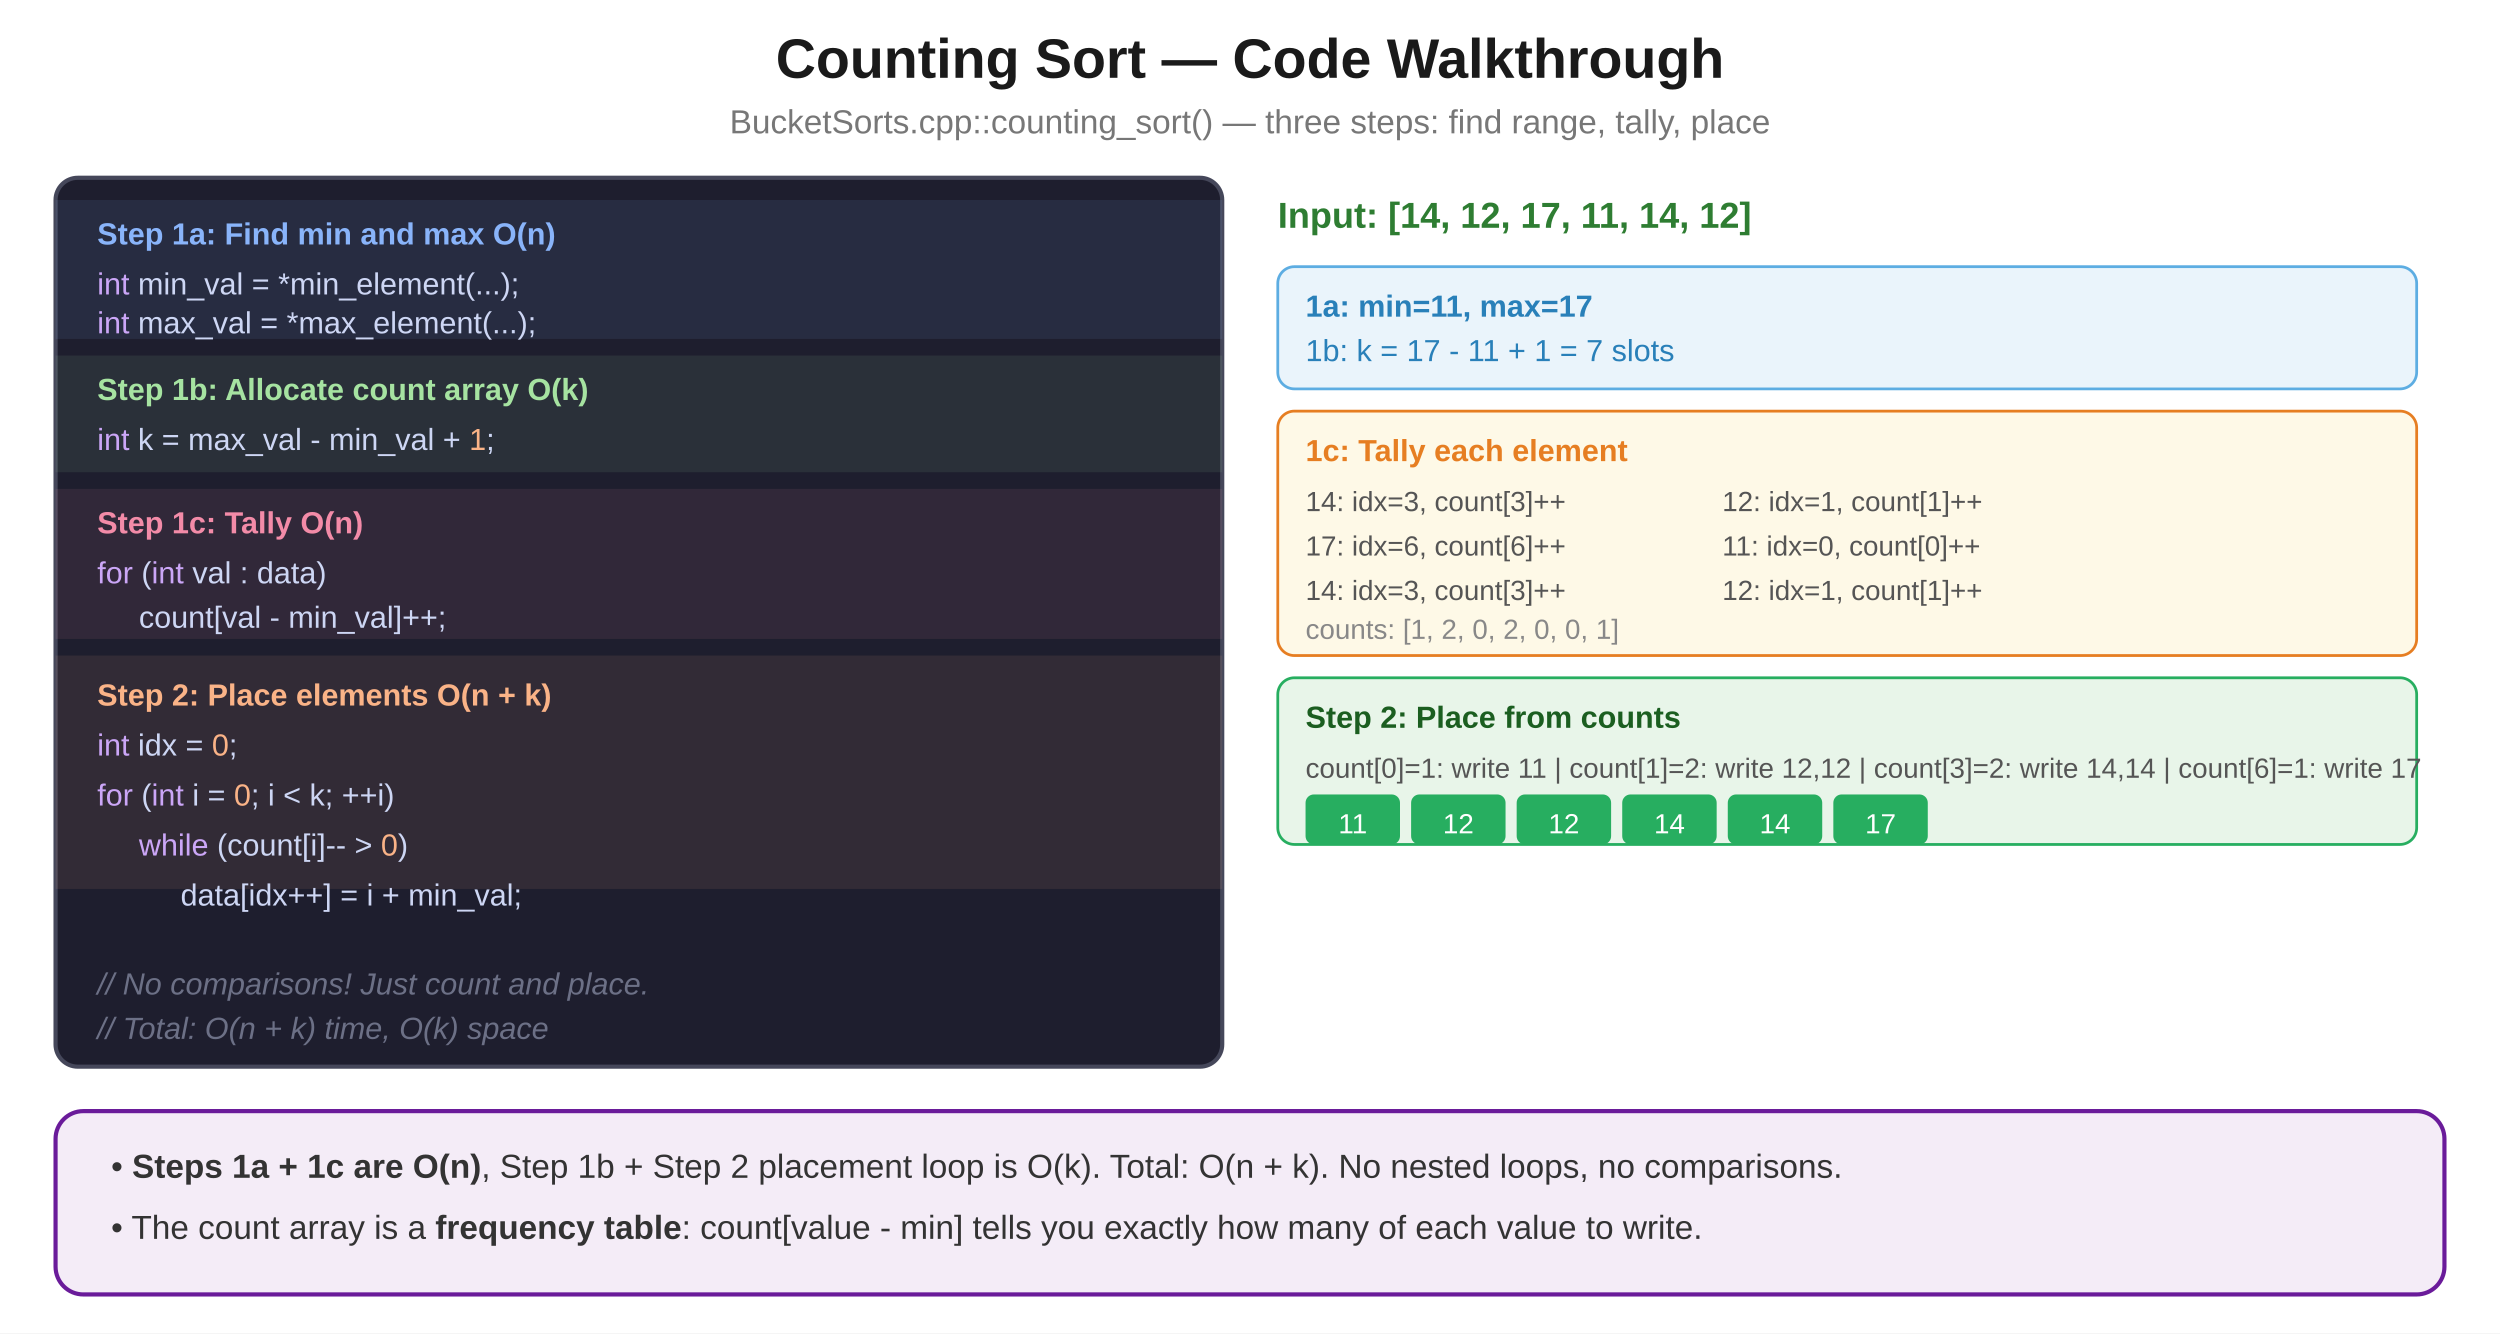
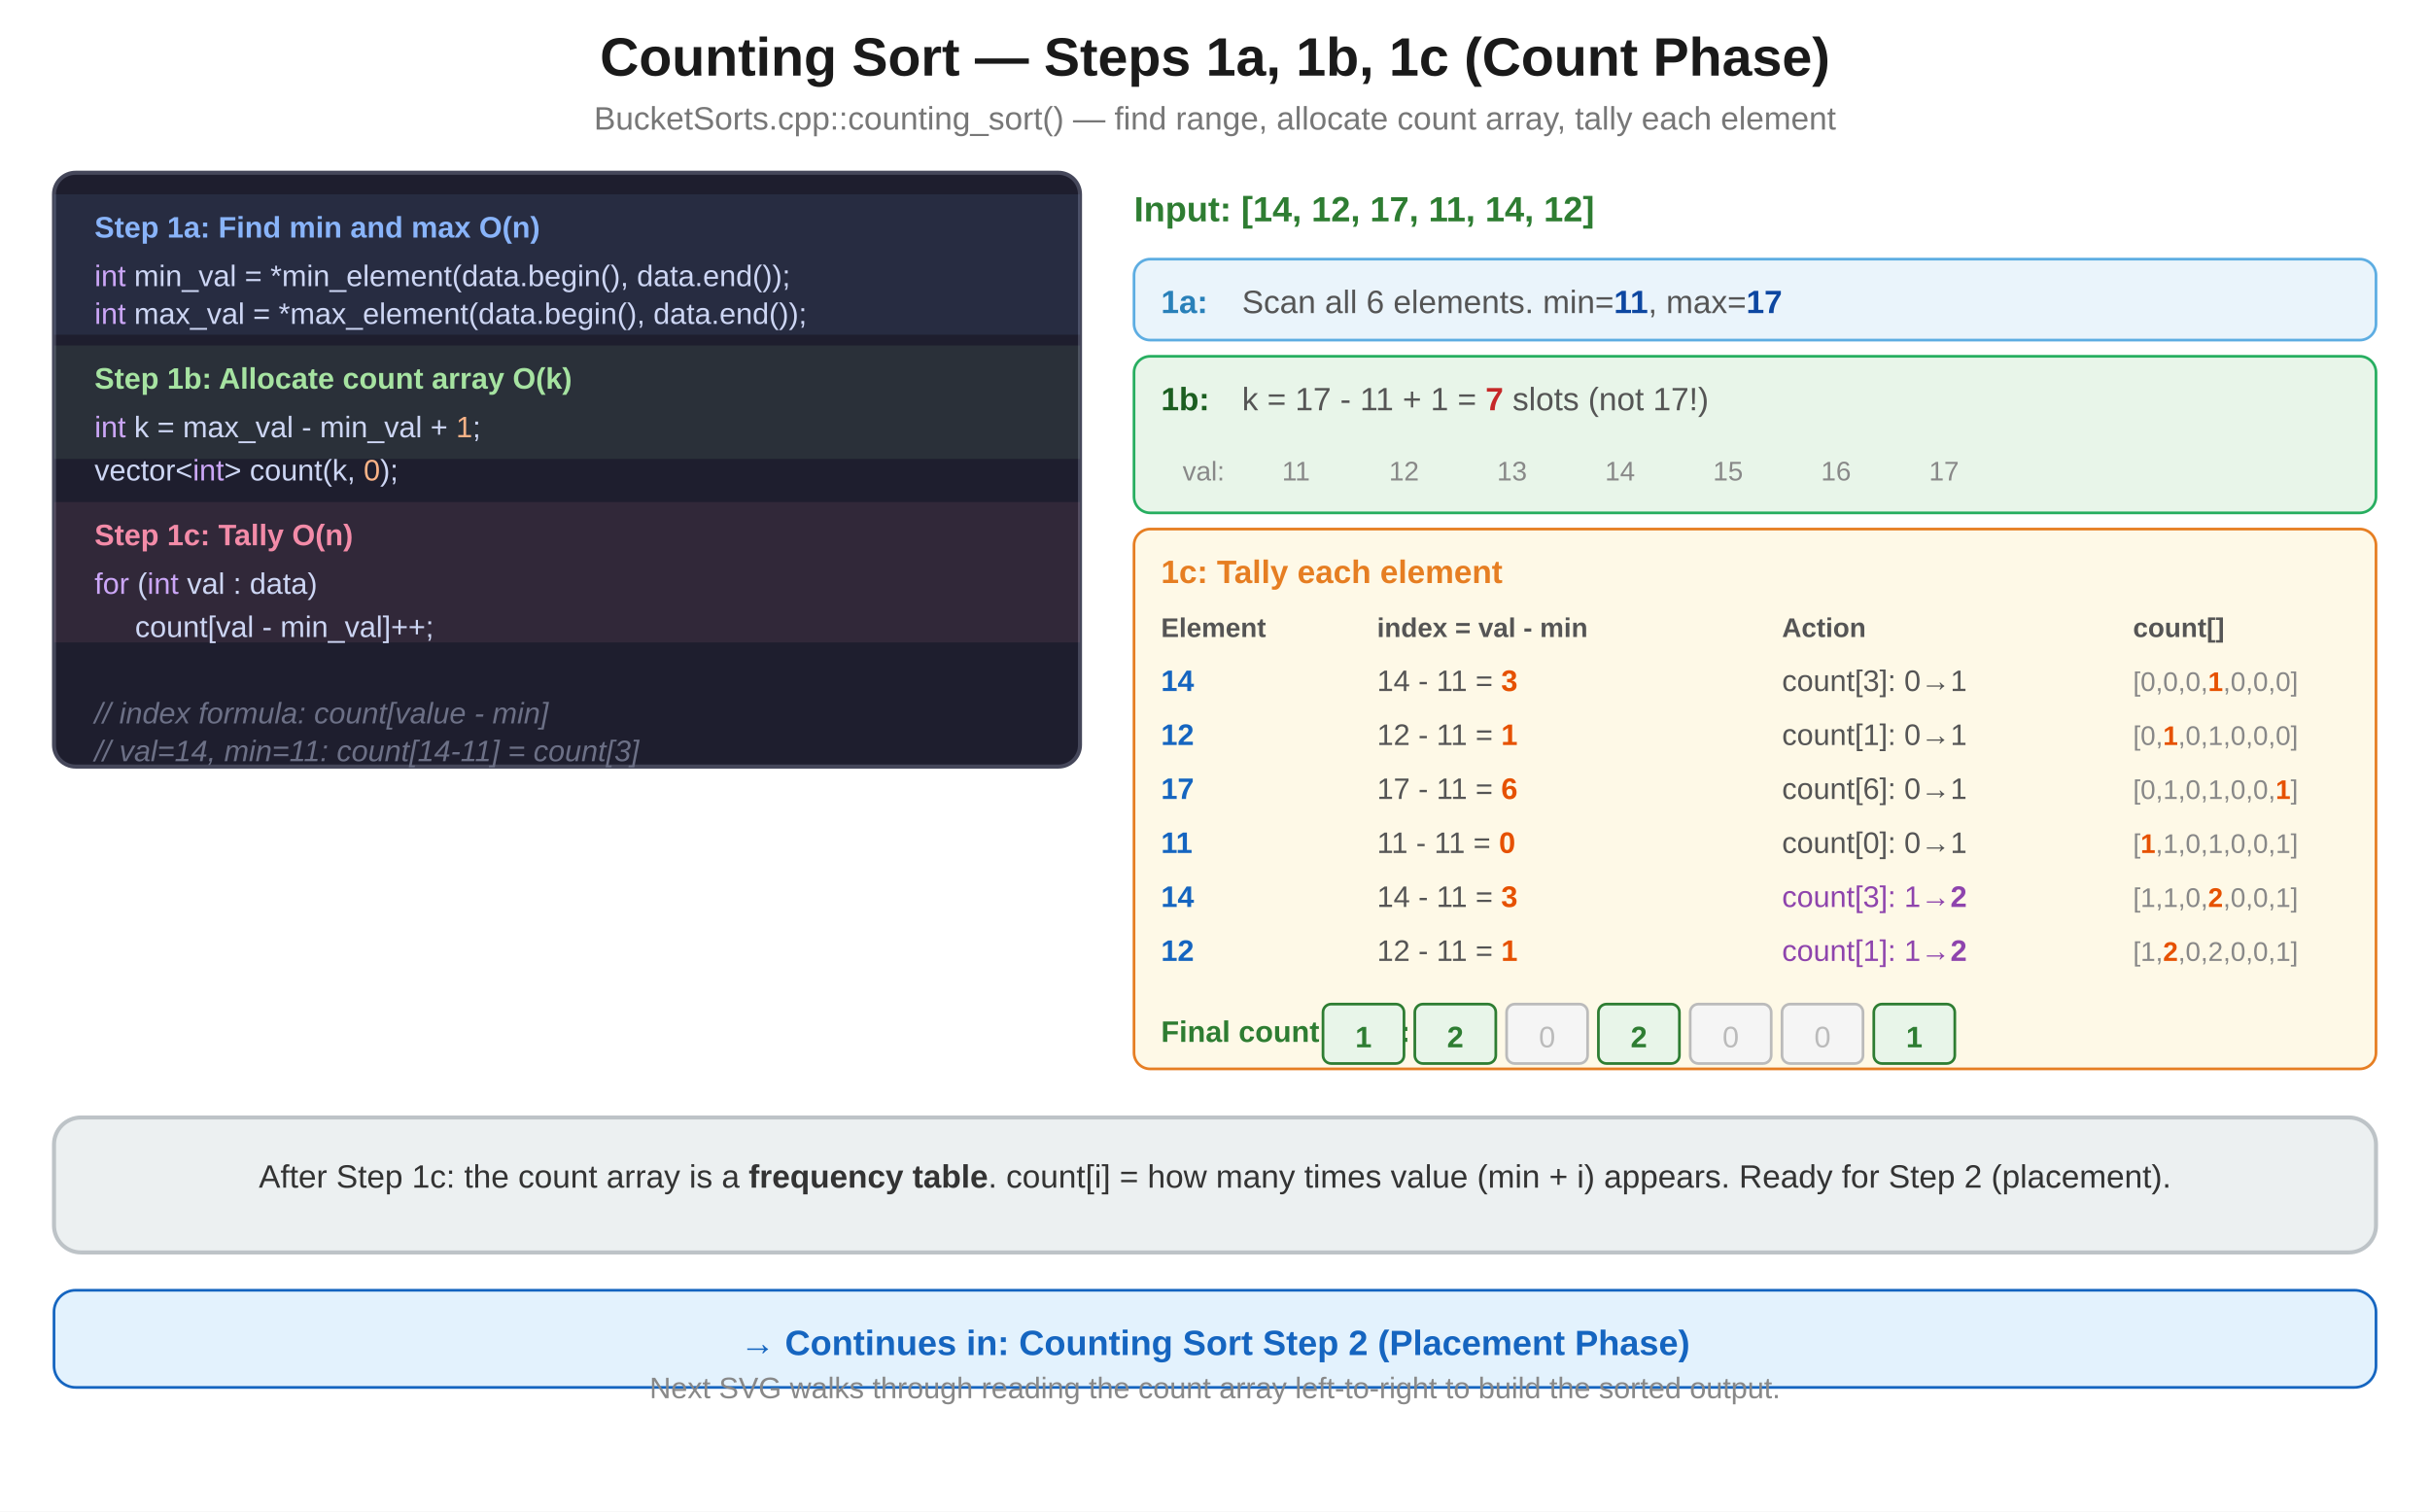
- <svg xmlns="http://www.w3.org/2000/svg" viewBox="0 0 900 480" font-family="'Segoe UI', Arial, sans-serif">
+ <svg xmlns="http://www.w3.org/2000/svg" viewBox="0 0 900 560" font-family="'Segoe UI', Arial, sans-serif">
  <rect width="100%" height="100%" fill="white" />
-   <text x="450" y="28" text-anchor="middle" fill="#1a1a1a" font-size="20" font-weight="bold">Counting Sort — Code Walkthrough</text>
-   <text x="450" y="48" text-anchor="middle" fill="#777" font-size="12">BucketSorts.cpp::counting_sort() — three steps: find range, tally, place</text>
-   <rect x="20" y="64" width="420" height="320" rx="8" fill="#1e1e2e" stroke="#45475a" stroke-width="1.5" />
-   <rect x="20" y="72" width="420" height="50" fill="#89b4fa18" />
+   <text x="450" y="28" text-anchor="middle" fill="#1a1a1a" font-size="20" font-weight="bold">Counting Sort — Steps 1a, 1b, 1c (Count Phase)</text>
+   <text x="450" y="48" text-anchor="middle" fill="#777" font-size="12">BucketSorts.cpp::counting_sort() — find range, allocate count array, tally each element</text>
+   <rect x="20" y="64" width="380" height="220" rx="8" fill="#1e1e2e" stroke="#45475a" stroke-width="1.5" />
+   <rect x="20" y="72" width="380" height="52" fill="#89b4fa18" />
  <text x="35" y="88" fill="#89b4fa" font-size="11" font-weight="bold">Step 1a: Find min and max O(n)</text>
  <text x="35" y="106" fill="#cdd6f4" font-size="11">
-     <tspan fill="#cba6f7">int</tspan> min_val = *min_element(...);</text>
+     <tspan fill="#cba6f7">int</tspan> min_val = *min_element(data.begin(), data.end());</text>
  <text x="35" y="120" fill="#cdd6f4" font-size="11">
-     <tspan fill="#cba6f7">int</tspan> max_val = *max_element(...);</text>
-   <rect x="20" y="128" width="420" height="42" fill="#a6e3a118" />
+     <tspan fill="#cba6f7">int</tspan> max_val = *max_element(data.begin(), data.end());</text>
+   <rect x="20" y="128" width="380" height="42" fill="#a6e3a118" />
  <text x="35" y="144" fill="#a6e3a1" font-size="11" font-weight="bold">Step 1b: Allocate count array O(k)</text>
  <text x="35" y="162" fill="#cdd6f4" font-size="11">
    <tspan fill="#cba6f7">int</tspan> k = max_val - min_val + <tspan fill="#fab387">1</tspan>;</text>
-   <rect x="20" y="176" width="420" height="54" fill="#f38ba818" />
-   <text x="35" y="192" fill="#f38ba8" font-size="11" font-weight="bold">Step 1c: Tally O(n)</text>
-   <text x="35" y="210" fill="#cdd6f4" font-size="11">
+   <text x="35" y="178" fill="#cdd6f4" font-size="11">vector&lt;<tspan fill="#cba6f7">int</tspan>&gt; count(k, <tspan fill="#fab387">0</tspan>);</text>
+   <rect x="20" y="186" width="380" height="52" fill="#f38ba818" />
+   <text x="35" y="202" fill="#f38ba8" font-size="11" font-weight="bold">Step 1c: Tally O(n)</text>
+   <text x="35" y="220" fill="#cdd6f4" font-size="11">
    <tspan fill="#cba6f7">for</tspan> (<tspan fill="#cba6f7">int</tspan> val : data)</text>
-   <text x="50" y="226" fill="#cdd6f4" font-size="11">count[val - min_val]++;</text>
-   <rect x="20" y="236" width="420" height="84" fill="#fab38718" />
-   <text x="35" y="254" fill="#fab387" font-size="11" font-weight="bold">Step 2: Place elements O(n + k)</text>
-   <text x="35" y="272" fill="#cdd6f4" font-size="11">
-     <tspan fill="#cba6f7">int</tspan> idx = <tspan fill="#fab387">0</tspan>;</text>
-   <text x="35" y="290" fill="#cdd6f4" font-size="11">
-     <tspan fill="#cba6f7">for</tspan> (<tspan fill="#cba6f7">int</tspan> i = <tspan fill="#fab387">0</tspan>; i &lt; k; ++i)</text>
-   <text x="50" y="308" fill="#cdd6f4" font-size="11">
-     <tspan fill="#cba6f7">while</tspan> (count[i]-- &gt; <tspan fill="#fab387">0</tspan>)</text>
-   <text x="65" y="326" fill="#cdd6f4" font-size="11">data[idx++] = i + min_val;</text>
-   <text x="35" y="358" fill="#6c7086" font-size="11" font-style="italic">// No comparisons! Just count and place.</text>
-   <text x="35" y="374" fill="#6c7086" font-size="11" font-style="italic">// Total: O(n + k) time, O(k) space</text>
-   <text x="460" y="82" fill="#2e7d32" font-size="13" font-weight="bold">Input: [14, 12, 17, 11, 14, 12]</text>
-   <rect x="460" y="96" width="410" height="44" rx="6" fill="#eaf4fb" stroke="#5dade2" stroke-width="1" />
-   <text x="470" y="114" fill="#2980b9" font-size="11" font-weight="bold">1a: min=11, max=17</text>
-   <text x="470" y="130" fill="#2980b9" font-size="11">1b: k = 17 - 11 + 1 = 7 slots</text>
-   <rect x="460" y="148" width="410" height="88" rx="6" fill="#fef9e7" stroke="#e67e22" stroke-width="1" />
-   <text x="470" y="166" fill="#e67e22" font-size="11" font-weight="bold">1c: Tally each element</text>
-   <text x="470" y="184" fill="#555" font-size="10">14: idx=3, count[3]++</text>
-   <text x="620" y="184" fill="#555" font-size="10">12: idx=1, count[1]++</text>
-   <text x="470" y="200" fill="#555" font-size="10">17: idx=6, count[6]++</text>
-   <text x="620" y="200" fill="#555" font-size="10">11: idx=0, count[0]++</text>
-   <text x="470" y="216" fill="#555" font-size="10">14: idx=3, count[3]++</text>
-   <text x="620" y="216" fill="#555" font-size="10">12: idx=1, count[1]++</text>
-   <text x="470" y="230" fill="#888" font-size="10">counts: [1, 2, 0, 2, 0, 0, 1]</text>
-   <rect x="460" y="244" width="410" height="60" rx="6" fill="#e8f5e9" stroke="#27ae60" stroke-width="1" />
-   <text x="470" y="262" fill="#1b5e20" font-size="11" font-weight="bold">Step 2: Place from counts</text>
-   <text x="470" y="280" fill="#555" font-size="10">count[0]=1: write 11 | count[1]=2: write 12,12 | count[3]=2: write 14,14 | count[6]=1: write 17</text>
-   <rect x="470" y="286" width="34" height="18" rx="3" fill="#27ae60" />
-   <text x="487" y="300" text-anchor="middle" fill="#fff" font-size="10">11</text>
-   <rect x="508" y="286" width="34" height="18" rx="3" fill="#27ae60" />
-   <text x="525" y="300" text-anchor="middle" fill="#fff" font-size="10">12</text>
-   <rect x="546" y="286" width="34" height="18" rx="3" fill="#27ae60" />
-   <text x="563" y="300" text-anchor="middle" fill="#fff" font-size="10">12</text>
-   <rect x="584" y="286" width="34" height="18" rx="3" fill="#27ae60" />
-   <text x="601" y="300" text-anchor="middle" fill="#fff" font-size="10">14</text>
-   <rect x="622" y="286" width="34" height="18" rx="3" fill="#27ae60" />
-   <text x="639" y="300" text-anchor="middle" fill="#fff" font-size="10">14</text>
-   <rect x="660" y="286" width="34" height="18" rx="3" fill="#27ae60" />
-   <text x="677" y="300" text-anchor="middle" fill="#fff" font-size="10">17</text>
-   <rect x="20" y="400" width="860" height="66" rx="10" fill="#f4ecf7" stroke="#6a1b9a" stroke-width="1.5" />
-   <text x="40" y="424" fill="#333" font-size="12">• <tspan font-weight="bold">Steps 1a + 1c are O(n)</tspan>, Step 1b + Step 2 placement loop is O(k). Total: O(n + k). No nested loops, no comparisons.</text>
-   <text x="40" y="446" fill="#333" font-size="12">• The count array is a <tspan font-weight="bold">frequency table</tspan>: count[value - min] tells you exactly how many of each value to write.</text>
+   <text x="50" y="236" fill="#cdd6f4" font-size="11">count[val - min_val]++;</text>
+   <text x="35" y="268" fill="#6c7086" font-size="11" font-style="italic">// index formula: count[value - min]</text>
+   <text x="35" y="282" fill="#6c7086" font-size="11" font-style="italic">// val=14, min=11: count[14-11] = count[3]</text>
+   <text x="420" y="82" fill="#2e7d32" font-size="13" font-weight="bold">Input: [14, 12, 17, 11, 14, 12]</text>
+   <rect x="420" y="96" width="460" height="30" rx="6" fill="#eaf4fb" stroke="#5dade2" stroke-width="1" />
+   <text x="430" y="116" fill="#2980b9" font-size="12" font-weight="bold">1a:</text>
+   <text x="460" y="116" fill="#555" font-size="12">Scan all 6 elements. min=<tspan font-weight="bold" fill="#0d47a1">11</tspan>, max=<tspan font-weight="bold" fill="#0d47a1">17</tspan>
+   </text>
+   <rect x="420" y="132" width="460" height="58" rx="6" fill="#e8f5e9" stroke="#27ae60" stroke-width="1" />
+   <text x="430" y="152" fill="#1b5e20" font-size="12" font-weight="bold">1b:</text>
+   <text x="460" y="152" fill="#555" font-size="12">k = 17 - 11 + 1 = <tspan font-weight="bold" fill="#c62828">7</tspan> slots (not 17!)</text>
+   <text x="438" y="178" fill="#888" font-size="10">val:</text>
+   <text x="480" y="178" text-anchor="middle" fill="#888" font-size="10">11</text>
+   <text x="520" y="178" text-anchor="middle" fill="#888" font-size="10">12</text>
+   <text x="560" y="178" text-anchor="middle" fill="#888" font-size="10">13</text>
+   <text x="600" y="178" text-anchor="middle" fill="#888" font-size="10">14</text>
+   <text x="640" y="178" text-anchor="middle" fill="#888" font-size="10">15</text>
+   <text x="680" y="178" text-anchor="middle" fill="#888" font-size="10">16</text>
+   <text x="720" y="178" text-anchor="middle" fill="#888" font-size="10">17</text>
+   <rect x="420" y="196" width="460" height="200" rx="6" fill="#fef9e7" stroke="#e67e22" stroke-width="1" />
+   <text x="430" y="216" fill="#e67e22" font-size="12" font-weight="bold">1c: Tally each element</text>
+   <text x="430" y="236" fill="#555" font-size="10" font-weight="bold">Element</text>
+   <text x="510" y="236" fill="#555" font-size="10" font-weight="bold">index = val - min</text>
+   <text x="660" y="236" fill="#555" font-size="10" font-weight="bold">Action</text>
+   <text x="790" y="236" fill="#555" font-size="10" font-weight="bold">count[]</text>
+   <text x="430" y="256" fill="#1565c0" font-size="11" font-weight="bold">14</text>
+   <text x="510" y="256" fill="#555" font-size="11">14 - 11 = <tspan fill="#e65100" font-weight="bold">3</tspan>
+   </text>
+   <text x="660" y="256" fill="#555" font-size="11">count[3]: 0→1</text>
+   <text x="790" y="256" fill="#888" font-size="10">[0,0,0,<tspan fill="#e65100" font-weight="bold">1</tspan>,0,0,0]</text>
+   <text x="430" y="276" fill="#1565c0" font-size="11" font-weight="bold">12</text>
+   <text x="510" y="276" fill="#555" font-size="11">12 - 11 = <tspan fill="#e65100" font-weight="bold">1</tspan>
+   </text>
+   <text x="660" y="276" fill="#555" font-size="11">count[1]: 0→1</text>
+   <text x="790" y="276" fill="#888" font-size="10">[0,<tspan fill="#e65100" font-weight="bold">1</tspan>,0,1,0,0,0]</text>
+   <text x="430" y="296" fill="#1565c0" font-size="11" font-weight="bold">17</text>
+   <text x="510" y="296" fill="#555" font-size="11">17 - 11 = <tspan fill="#e65100" font-weight="bold">6</tspan>
+   </text>
+   <text x="660" y="296" fill="#555" font-size="11">count[6]: 0→1</text>
+   <text x="790" y="296" fill="#888" font-size="10">[0,1,0,1,0,0,<tspan fill="#e65100" font-weight="bold">1</tspan>]</text>
+   <text x="430" y="316" fill="#1565c0" font-size="11" font-weight="bold">11</text>
+   <text x="510" y="316" fill="#555" font-size="11">11 - 11 = <tspan fill="#e65100" font-weight="bold">0</tspan>
+   </text>
+   <text x="660" y="316" fill="#555" font-size="11">count[0]: 0→1</text>
+   <text x="790" y="316" fill="#888" font-size="10">[<tspan fill="#e65100" font-weight="bold">1</tspan>,1,0,1,0,0,1]</text>
+   <text x="430" y="336" fill="#1565c0" font-size="11" font-weight="bold">14</text>
+   <text x="510" y="336" fill="#555" font-size="11">14 - 11 = <tspan fill="#e65100" font-weight="bold">3</tspan>
+   </text>
+   <text x="660" y="336" fill="#8e44ad" font-size="11">count[3]: 1→<tspan font-weight="bold">2</tspan>
+   </text>
+   <text x="790" y="336" fill="#888" font-size="10">[1,1,0,<tspan fill="#e65100" font-weight="bold">2</tspan>,0,0,1]</text>
+   <text x="430" y="356" fill="#1565c0" font-size="11" font-weight="bold">12</text>
+   <text x="510" y="356" fill="#555" font-size="11">12 - 11 = <tspan fill="#e65100" font-weight="bold">1</tspan>
+   </text>
+   <text x="660" y="356" fill="#8e44ad" font-size="11">count[1]: 1→<tspan font-weight="bold">2</tspan>
+   </text>
+   <text x="790" y="356" fill="#888" font-size="10">[1,<tspan fill="#e65100" font-weight="bold">2</tspan>,0,2,0,0,1]</text>
+   <text x="430" y="386" fill="#2e7d32" font-size="11" font-weight="bold">Final count array:</text>
+   <rect x="490" y="372" width="30" height="22" rx="3" fill="#e8f5e9" stroke="#2e7d32" stroke-width="1" />
+   <text x="505" y="388" text-anchor="middle" fill="#2e7d32" font-size="11" font-weight="bold">1</text>
+   <rect x="524" y="372" width="30" height="22" rx="3" fill="#e8f5e9" stroke="#2e7d32" stroke-width="1" />
+   <text x="539" y="388" text-anchor="middle" fill="#2e7d32" font-size="11" font-weight="bold">2</text>
+   <rect x="558" y="372" width="30" height="22" rx="3" fill="#f5f5f5" stroke="#bbb" stroke-width="1" />
+   <text x="573" y="388" text-anchor="middle" fill="#bbb" font-size="11">0</text>
+   <rect x="592" y="372" width="30" height="22" rx="3" fill="#e8f5e9" stroke="#2e7d32" stroke-width="1" />
+   <text x="607" y="388" text-anchor="middle" fill="#2e7d32" font-size="11" font-weight="bold">2</text>
+   <rect x="626" y="372" width="30" height="22" rx="3" fill="#f5f5f5" stroke="#bbb" stroke-width="1" />
+   <text x="641" y="388" text-anchor="middle" fill="#bbb" font-size="11">0</text>
+   <rect x="660" y="372" width="30" height="22" rx="3" fill="#f5f5f5" stroke="#bbb" stroke-width="1" />
+   <text x="675" y="388" text-anchor="middle" fill="#bbb" font-size="11">0</text>
+   <rect x="694" y="372" width="30" height="22" rx="3" fill="#e8f5e9" stroke="#2e7d32" stroke-width="1" />
+   <text x="709" y="388" text-anchor="middle" fill="#2e7d32" font-size="11" font-weight="bold">1</text>
+   <rect x="20" y="414" width="860" height="50" rx="10" fill="#ecf0f1" stroke="#bdc3c7" stroke-width="1.5" />
+   <text x="450" y="440" text-anchor="middle" fill="#333" font-size="12">After Step 1c: the count array is a <tspan font-weight="bold">frequency table</tspan>. count[i] = how many times value (min + i) appears. Ready for Step 2 (placement).</text>
+   <rect x="20" y="478" width="860" height="36" rx="8" fill="#e3f2fd" stroke="#1565c0" stroke-width="1" />
+   <text x="450" y="502" text-anchor="middle" fill="#1565c0" font-size="13" font-weight="bold">→ Continues in: Counting Sort Step 2 (Placement Phase)</text>
+   <text x="450" y="518" text-anchor="middle" fill="#888" font-size="11">Next SVG walks through reading the count array left-to-right to build the sorted output.</text>
</svg>
